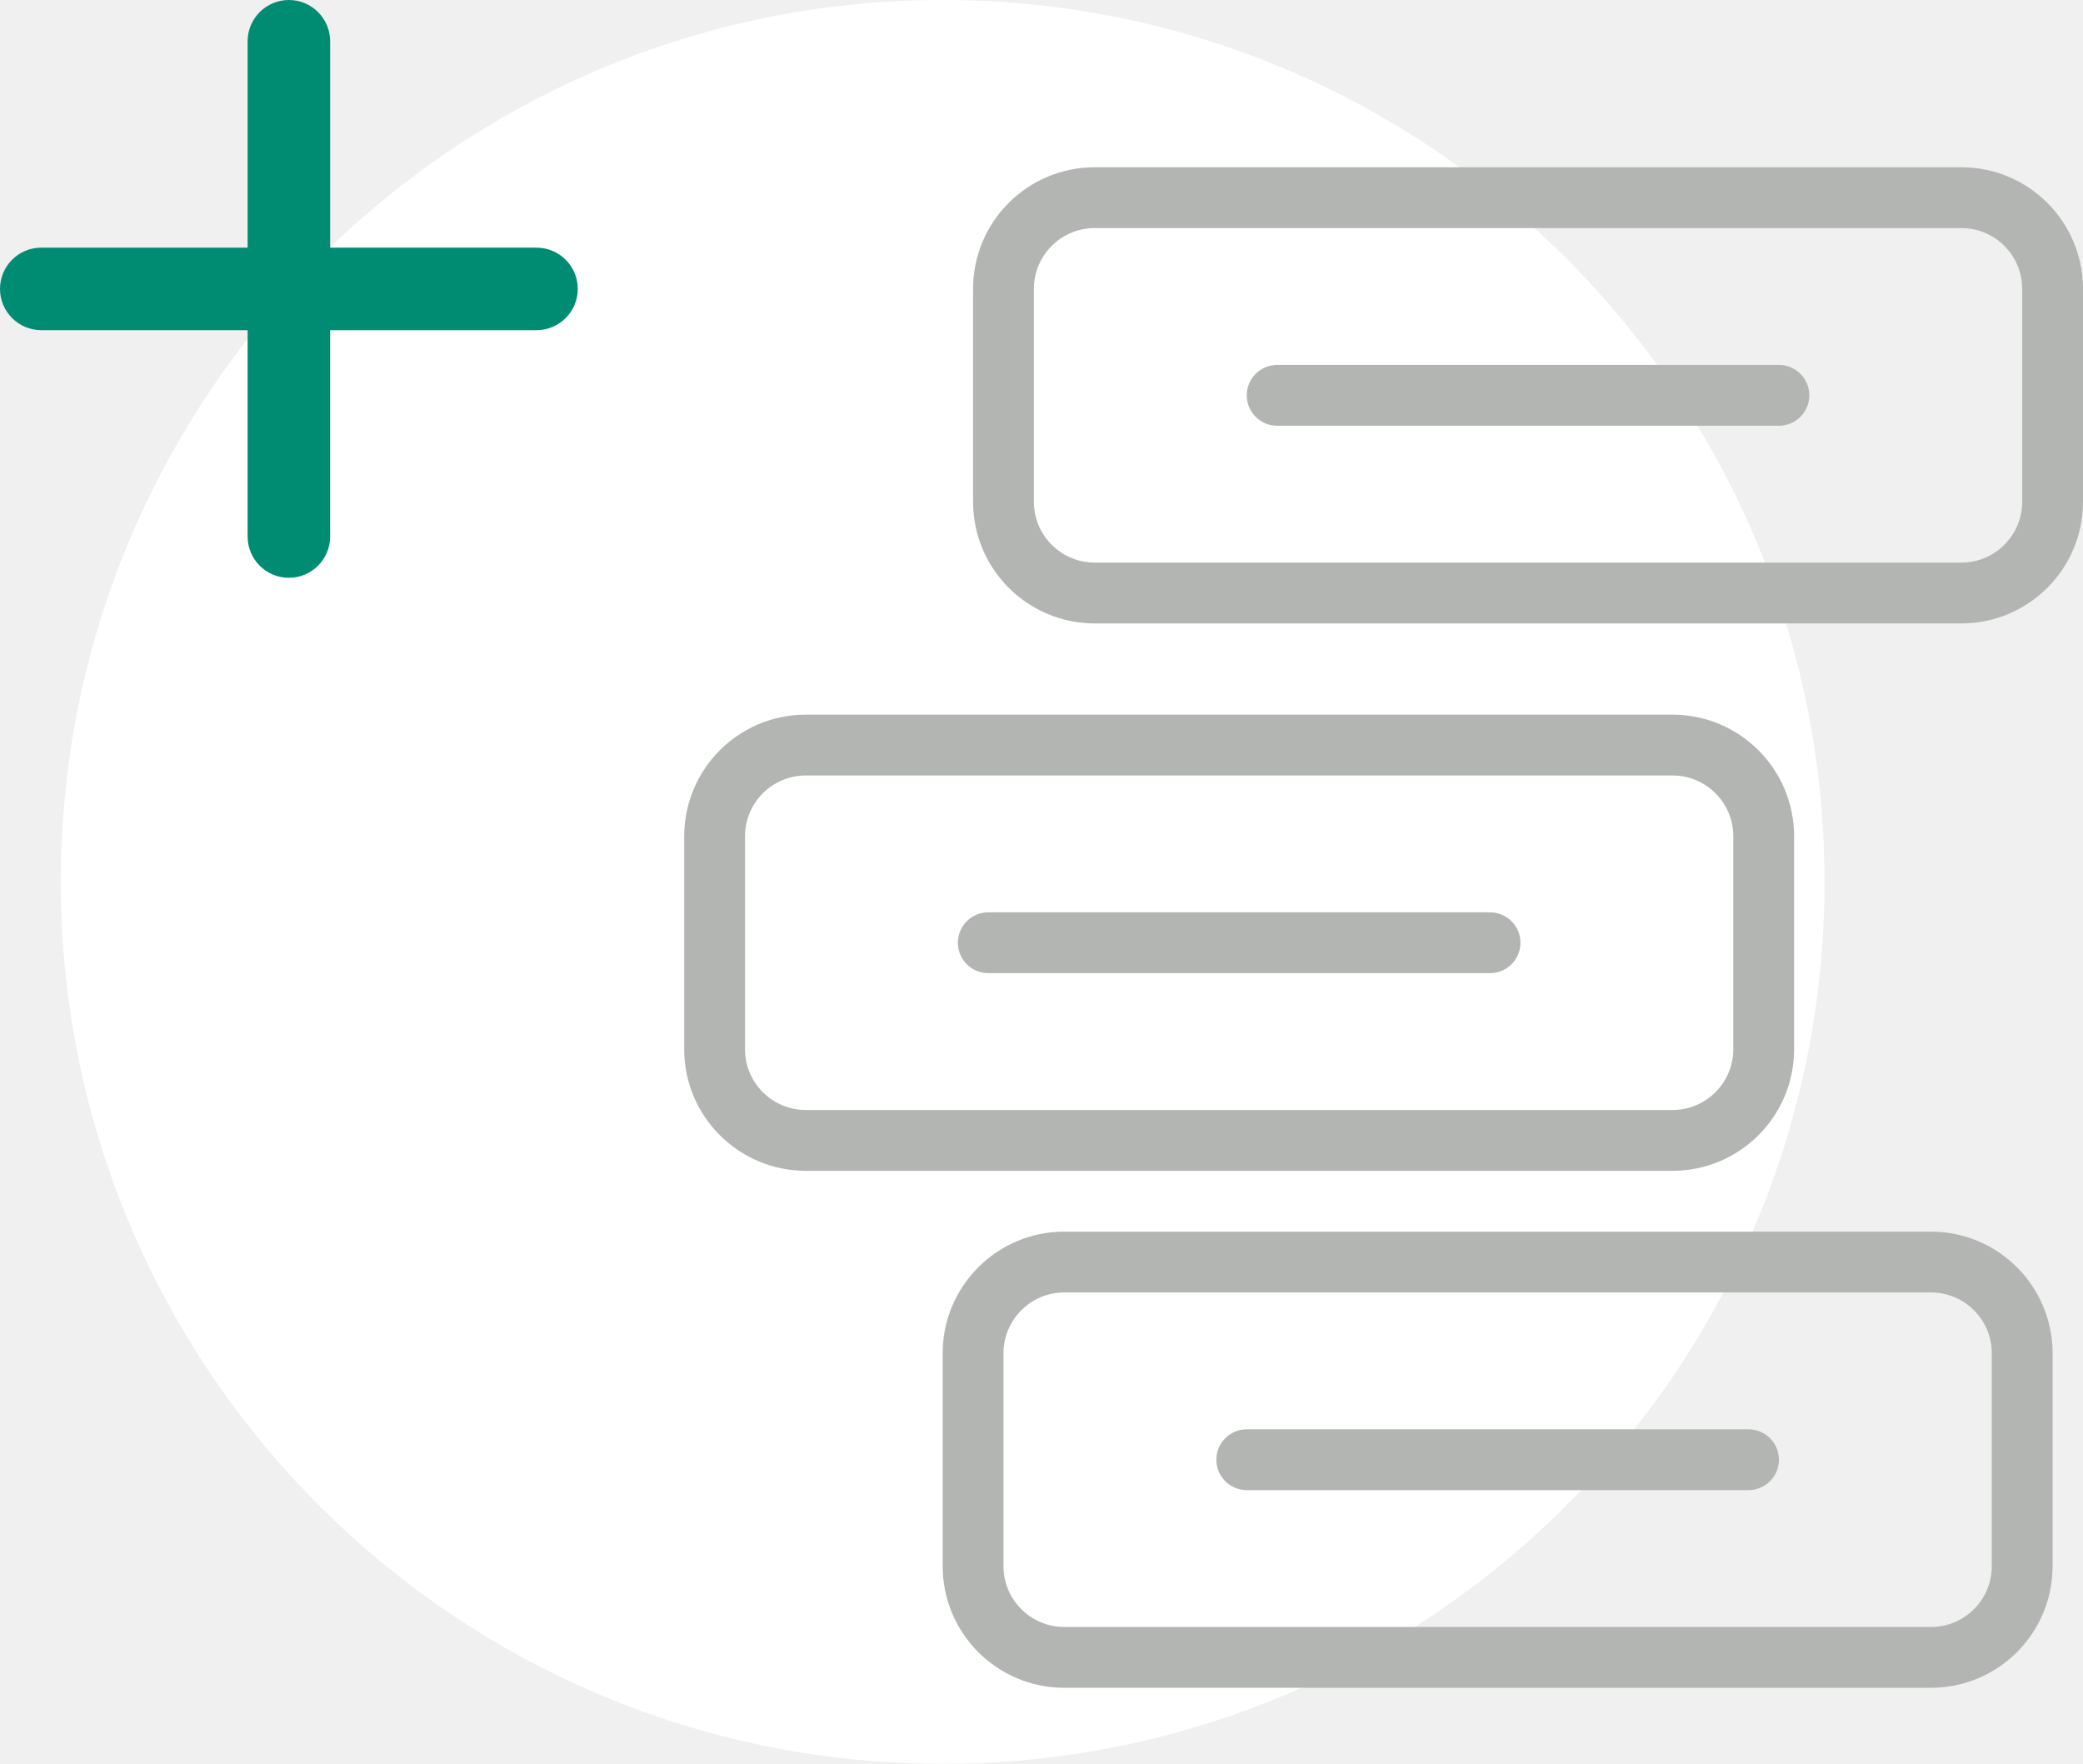
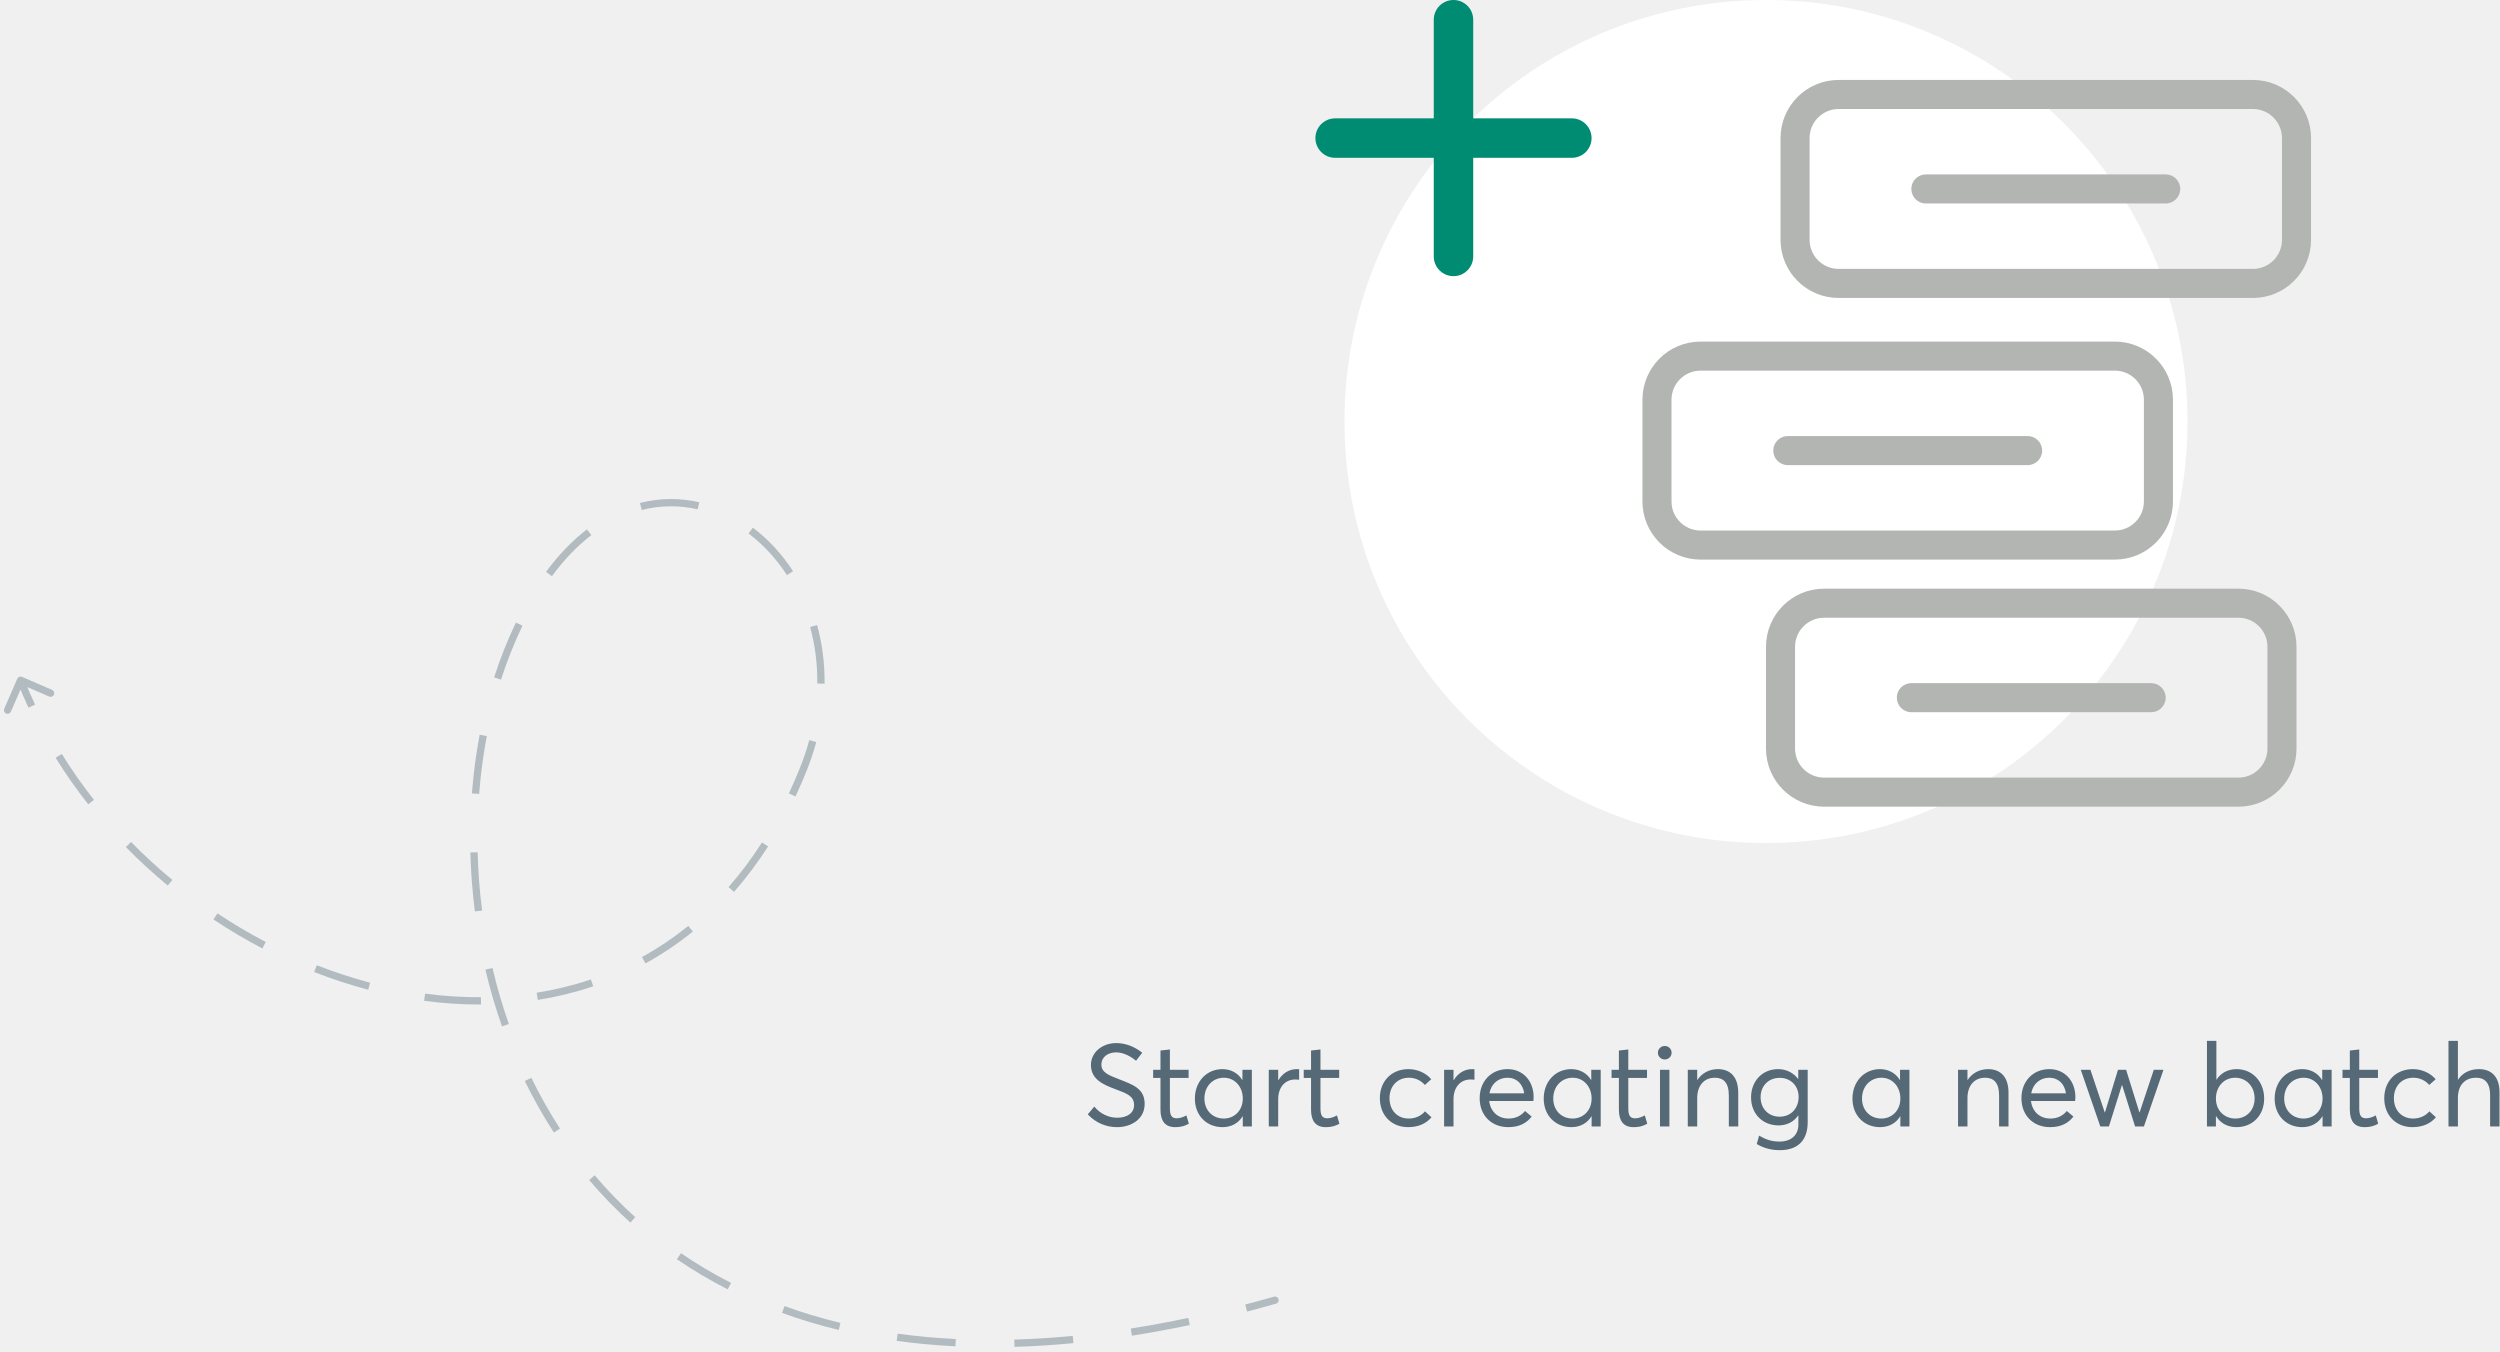
- <svg xmlns="http://www.w3.org/2000/svg" width="137" height="116" viewBox="0 0 137 116" fill="none">
-   <path fill-rule="evenodd" clip-rule="evenodd" d="M62 0C94.032 0 120 25.967 120 57.999C120 90.033 94.032 116 62 116C29.968 116 4 90.033 4 57.999C4 25.967 29.968 0 62 0Z" fill="white" />
-   <path fill-rule="evenodd" clip-rule="evenodd" d="M35.286 16.286H21.714V2.714C21.714 1.215 20.498 0 19 0C17.502 0 16.286 1.215 16.286 2.714V16.286H2.714C1.216 16.286 0 17.502 0 19C0 20.498 1.216 21.714 2.714 21.714H16.286V35.286C16.286 36.784 17.502 38 19 38C20.498 38 21.714 36.784 21.714 35.286V21.714H35.286C36.784 21.714 38 20.498 38 19C38 17.502 36.784 16.286 35.286 16.286Z" fill="#008C73" />
-   <path fill-rule="evenodd" clip-rule="evenodd" d="M63 62C63 60.896 63.896 60 65 60L98.001 60C99.105 60 100.001 60.896 100.001 62C100.001 63.104 99.105 64 98.001 64L65 64C63.896 64 63 63.104 63 62Z" fill="#B2B5B2" />
-   <path fill-rule="evenodd" clip-rule="evenodd" d="M80 96C80 94.896 80.896 94 82 94L115.001 94C116.105 94 117.001 94.896 117.001 96C117.001 97.104 116.105 98 115.001 98L82 98C80.896 98 80 97.104 80 96Z" fill="#B2B5B2" />
-   <path fill-rule="evenodd" clip-rule="evenodd" d="M82 26C82 24.896 82.896 24 84 24L117.001 24C118.105 24 119.001 24.896 119.001 26C119.001 27.104 118.105 28 117.001 28L84 28C82.896 28 82 27.104 82 26Z" fill="#B2B5B2" />
-   <rect x="47" y="49" width="69" height="26" rx="6" stroke="#B2B5B2" stroke-width="4" stroke-linejoin="round" />
-   <rect x="64" y="83" width="69" height="26" rx="6" stroke="#B2B5B2" stroke-width="4" stroke-linejoin="round" />
-   <rect x="66" y="13" width="69" height="26" rx="6" stroke="#B2B5B2" stroke-width="4" stroke-linejoin="round" />
+ <svg xmlns="http://www.w3.org/2000/svg" width="344" height="186" viewBox="0 0 344 186" fill="none">
+   <path d="M153.696 155.096C155.68 155.096 157.504 153.976 157.504 151.896C157.504 149.768 155.888 149.256 153.984 148.504C152.56 147.96 151.536 147.56 151.552 146.472C151.568 145.384 152.512 144.808 153.584 144.808C154.432 144.808 155.408 145.208 156.32 145.96L157.168 144.856C156.096 143.992 154.848 143.528 153.584 143.528C151.632 143.528 150.112 144.84 150.112 146.536C150.112 148.536 151.824 149.256 153.504 149.88C155.024 150.456 156.048 150.792 156.048 152.056C156.048 153.16 155.104 153.8 153.712 153.8C152.608 153.8 151.392 153.288 150.576 152.264L149.68 153.336C150.816 154.552 152.272 155.096 153.696 155.096ZM161.697 155.096C162.625 155.096 163.153 154.872 163.585 154.616L163.249 153.48C162.865 153.688 162.385 153.88 161.921 153.88C161.185 153.88 160.977 153.432 160.977 152.488V148.328H163.553V147.208H160.977V144.408L159.681 144.552V147.208H158.673V148.328H159.681V152.68C159.681 154.248 160.321 155.096 161.697 155.096ZM168.207 155.096C169.471 155.096 170.431 154.52 170.991 153.592H171.007V155H172.255V147.208H170.959V148.584L170.927 148.6C170.367 147.656 169.359 147.112 168.207 147.112C165.999 147.112 164.415 148.856 164.415 151.16C164.415 153.528 166.063 155.096 168.207 155.096ZM168.399 153.912C166.799 153.912 165.727 152.728 165.727 151.16C165.727 149.432 166.927 148.296 168.399 148.296C169.935 148.296 171.007 149.56 171.007 151.16C171.007 152.808 169.839 153.912 168.399 153.912ZM174.583 155H175.879V151.24C175.879 149.672 176.759 148.536 178.247 148.536C178.375 148.536 178.567 148.552 178.759 148.568V147.128C178.647 147.112 178.551 147.112 178.439 147.112C177.367 147.112 176.471 147.688 175.911 148.632H175.879V147.208H174.583V155ZM182.416 155.096C183.344 155.096 183.872 154.872 184.304 154.616L183.968 153.48C183.584 153.688 183.104 153.88 182.64 153.88C181.904 153.88 181.696 153.432 181.696 152.488V148.328H184.272V147.208H181.696V144.408L180.4 144.552V147.208H179.392V148.328H180.4V152.68C180.4 154.248 181.04 155.096 182.416 155.096ZM193.756 155.096C195.276 155.096 196.316 154.52 196.972 153.736L196.076 152.92C195.596 153.512 194.78 153.912 193.852 153.912C192.268 153.912 191.196 152.776 191.196 151.112C191.196 149.464 192.268 148.296 193.868 148.296C194.796 148.296 195.564 148.712 196.06 149.288L196.94 148.504C196.172 147.592 194.972 147.112 193.804 147.112C191.484 147.112 189.868 148.76 189.868 151.112C189.868 153.48 191.484 155.096 193.756 155.096ZM198.708 155H200.004V151.24C200.004 149.672 200.884 148.536 202.372 148.536C202.5 148.536 202.692 148.552 202.884 148.568V147.128C202.772 147.112 202.676 147.112 202.564 147.112C201.492 147.112 200.596 147.688 200.036 148.632H200.004V147.208H198.708V155ZM211.027 150.968C211.027 148.744 209.571 147.112 207.443 147.112C205.219 147.112 203.603 148.76 203.603 151.112C203.603 153.496 205.235 155.096 207.539 155.096C209.107 155.096 210.083 154.504 210.755 153.64L209.843 152.872C209.363 153.464 208.627 153.912 207.587 153.912C206.115 153.912 205.091 152.952 204.915 151.496H210.995C210.995 151.4 211.027 151.176 211.027 150.968ZM207.427 148.296C208.707 148.296 209.539 149.16 209.731 150.44H204.947C205.187 149.112 206.179 148.296 207.427 148.296ZM216.207 155.096C217.471 155.096 218.431 154.52 218.991 153.592H219.007V155H220.255V147.208H218.959V148.584L218.927 148.6C218.367 147.656 217.359 147.112 216.207 147.112C213.999 147.112 212.415 148.856 212.415 151.16C212.415 153.528 214.063 155.096 216.207 155.096ZM216.399 153.912C214.799 153.912 213.727 152.728 213.727 151.16C213.727 149.432 214.927 148.296 216.399 148.296C217.935 148.296 219.007 149.56 219.007 151.16C219.007 152.808 217.839 153.912 216.399 153.912ZM224.775 155.096C225.703 155.096 226.231 154.872 226.663 154.616L226.327 153.48C225.943 153.688 225.463 153.88 224.999 153.88C224.263 153.88 224.055 153.432 224.055 152.488V148.328H226.631V147.208H224.055V144.408L222.759 144.552V147.208H221.751V148.328H222.759V152.68C222.759 154.248 223.399 155.096 224.775 155.096ZM229.07 145.784C229.598 145.784 230.014 145.368 230.014 144.856C230.014 144.344 229.598 143.928 229.07 143.928C228.542 143.928 228.126 144.344 228.126 144.856C228.126 145.368 228.542 145.784 229.07 145.784ZM228.414 155H229.71V147.208H228.414V155ZM232.239 155H233.535V151.112C233.535 149.352 234.495 148.296 235.967 148.296C237.103 148.296 237.887 148.92 237.887 150.744V155H239.183V150.376C239.183 148.152 238.063 147.112 236.383 147.112C235.183 147.112 234.159 147.672 233.551 148.616H233.535V147.208H232.239V155ZM244.898 158.264C247.618 158.264 248.738 156.664 248.738 154.424V147.208H247.442V148.456H247.41C246.786 147.608 245.778 147.112 244.674 147.112C242.482 147.112 240.946 148.776 240.946 151C240.946 153.32 242.594 154.856 244.722 154.856C245.922 154.856 246.85 154.328 247.426 153.496H247.458V154.744C247.458 156.056 246.61 157.08 244.85 157.08C243.73 157.08 242.946 156.776 242.05 156.264L241.73 157.416C242.658 157.976 243.73 158.264 244.898 158.264ZM244.882 153.656C243.41 153.656 242.258 152.616 242.258 150.968C242.258 149.448 243.314 148.312 244.898 148.312C246.354 148.312 247.49 149.368 247.49 150.936C247.49 152.488 246.45 153.656 244.882 153.656ZM258.691 155.096C259.955 155.096 260.915 154.52 261.475 153.592H261.491V155H262.739V147.208H261.443V148.584L261.411 148.6C260.851 147.656 259.843 147.112 258.691 147.112C256.483 147.112 254.899 148.856 254.899 151.16C254.899 153.528 256.547 155.096 258.691 155.096ZM258.883 153.912C257.283 153.912 256.211 152.728 256.211 151.16C256.211 149.432 257.411 148.296 258.883 148.296C260.419 148.296 261.491 149.56 261.491 151.16C261.491 152.808 260.323 153.912 258.883 153.912ZM269.427 155H270.723V151.112C270.723 149.352 271.683 148.296 273.155 148.296C274.291 148.296 275.075 148.92 275.075 150.744V155H276.371V150.376C276.371 148.152 275.251 147.112 273.571 147.112C272.371 147.112 271.347 147.672 270.739 148.616H270.723V147.208H269.427V155ZM285.574 150.968C285.574 148.744 284.118 147.112 281.99 147.112C279.766 147.112 278.15 148.76 278.15 151.112C278.15 153.496 279.782 155.096 282.086 155.096C283.654 155.096 284.63 154.504 285.302 153.64L284.39 152.872C283.91 153.464 283.174 153.912 282.134 153.912C280.662 153.912 279.638 152.952 279.462 151.496H285.542C285.542 151.4 285.574 151.176 285.574 150.968ZM281.974 148.296C283.254 148.296 284.086 149.16 284.278 150.44H279.494C279.734 149.112 280.726 148.296 281.974 148.296ZM289.003 155H290.187L291.979 149.288H291.995L293.787 155H295.003L297.691 147.208H296.363L294.411 153.064H294.379L292.555 147.208H291.435L289.643 153.064H289.611L287.643 147.208H286.315L289.003 155ZM307.757 155.096C309.901 155.096 311.549 153.528 311.549 151.16C311.549 148.856 309.965 147.112 307.757 147.112C306.573 147.112 305.581 147.64 304.989 148.568H304.973V143.224H303.677V155H304.909V153.592H304.941C305.517 154.52 306.477 155.096 307.757 155.096ZM307.581 153.912C306.093 153.912 304.909 152.808 304.909 151.16C304.909 149.56 305.981 148.296 307.565 148.296C309.037 148.296 310.237 149.432 310.237 151.16C310.237 152.728 309.149 153.912 307.581 153.912ZM316.785 155.096C318.049 155.096 319.009 154.52 319.569 153.592H319.585V155H320.833V147.208H319.537V148.584L319.505 148.6C318.945 147.656 317.937 147.112 316.785 147.112C314.577 147.112 312.993 148.856 312.993 151.16C312.993 153.528 314.641 155.096 316.785 155.096ZM316.977 153.912C315.377 153.912 314.305 152.728 314.305 151.16C314.305 149.432 315.505 148.296 316.977 148.296C318.513 148.296 319.585 149.56 319.585 151.16C319.585 152.808 318.417 153.912 316.977 153.912ZM325.353 155.096C326.281 155.096 326.809 154.872 327.241 154.616L326.905 153.48C326.521 153.688 326.041 153.88 325.577 153.88C324.841 153.88 324.633 153.432 324.633 152.488V148.328H327.209V147.208H324.633V144.408L323.337 144.552V147.208H322.329V148.328H323.337V152.68C323.337 154.248 323.977 155.096 325.353 155.096ZM331.96 155.096C333.48 155.096 334.52 154.52 335.176 153.736L334.28 152.92C333.8 153.512 332.984 153.912 332.056 153.912C330.472 153.912 329.4 152.776 329.4 151.112C329.4 149.464 330.472 148.296 332.072 148.296C333 148.296 333.768 148.712 334.264 149.288L335.144 148.504C334.376 147.592 333.176 147.112 332.008 147.112C329.688 147.112 328.072 148.76 328.072 151.112C328.072 153.48 329.688 155.096 331.96 155.096ZM336.911 155H338.207V151.08C338.207 149.32 339.167 148.296 340.719 148.296C341.855 148.296 342.639 148.936 342.639 150.696V155H343.935V150.328C343.935 148.104 342.783 147.112 341.103 147.112C339.855 147.112 338.831 147.64 338.223 148.568H338.207V143.224H336.911V155Z" fill="#566976" />
+   <path d="M175.58 179.388C175.845 179.313 176 179.036 175.925 178.771C175.85 178.505 175.574 178.35 175.308 178.425L175.58 179.388ZM3.034 93.136C2.781 93.026 2.486 93.142 2.376 93.396L0.585 97.524C0.475 97.777 0.591 98.071 0.844 98.181C1.098 98.291 1.392 98.175 1.502 97.922L3.094 94.252L6.764 95.845C7.017 95.955 7.312 95.838 7.422 95.585C7.531 95.332 7.415 95.037 7.162 94.927L3.034 93.136ZM2.37 93.778C2.851 94.997 3.368 96.197 3.92 97.379L4.826 96.956C4.283 95.792 3.773 94.611 3.3 93.411L2.37 93.778ZM7.65 104.267C9.029 106.491 10.532 108.631 12.145 110.678L12.931 110.059C11.34 108.041 9.858 105.932 8.5 103.74L7.65 104.267ZM17.317 116.555C19.148 118.424 21.075 120.191 23.082 121.85L23.719 121.079C21.739 119.442 19.837 117.699 18.031 115.855L17.317 116.555ZM29.368 126.516C31.552 127.968 33.803 129.3 36.104 130.503L36.567 129.617C34.298 128.43 32.077 127.116 29.921 125.683L29.368 126.516ZM43.225 133.75C45.677 134.71 48.165 135.525 50.67 136.185L50.925 135.218C48.458 134.568 46.007 133.765 43.59 132.819L43.225 133.75ZM58.357 137.712C60.973 138.061 63.588 138.233 66.183 138.22L66.177 137.22C63.631 137.233 61.062 137.064 58.49 136.721L58.357 137.712ZM74.003 137.589C76.595 137.175 79.144 136.555 81.627 135.718L81.307 134.77C78.879 135.589 76.385 136.196 73.846 136.601L74.003 137.589ZM88.818 132.562C91.08 131.319 93.26 129.861 95.336 128.178L94.707 127.401C92.677 129.046 90.547 130.471 88.337 131.686L88.818 132.562ZM100.999 122.723C102.667 120.824 104.236 118.738 105.694 116.46L104.851 115.921C103.42 118.158 101.881 120.203 100.248 122.063L100.999 122.723ZM109.461 109.59C110.008 108.422 110.53 107.215 111.026 105.968L110.097 105.598C109.608 106.827 109.093 108.016 108.555 109.166L109.461 109.59ZM111.026 105.968C111.543 104.671 111.972 103.382 112.319 102.105L111.354 101.843C111.017 103.083 110.6 104.336 110.097 105.598L111.026 105.968ZM113.46 94.075C113.494 91.241 113.129 88.534 112.435 86.014L111.471 86.28C112.14 88.709 112.493 91.323 112.46 94.063L113.46 94.075ZM109.121 78.591C107.587 76.226 105.71 74.198 103.596 72.604L102.994 73.402C105.01 74.923 106.808 76.863 108.282 79.135L109.121 78.591ZM96.222 69.111C93.59 68.508 90.824 68.503 88.056 69.206L88.303 70.175C90.912 69.512 93.516 69.517 95.999 70.085L96.222 69.111ZM80.759 72.84C78.8 74.345 76.909 76.282 75.135 78.688L75.94 79.282C77.665 76.942 79.492 75.075 81.368 73.632L80.759 72.84ZM70.99 85.665C70.428 86.833 69.886 88.067 69.367 89.37L70.296 89.74C70.807 88.458 71.339 87.245 71.891 86.099L70.99 85.665ZM69.367 89.37C68.871 90.615 68.412 91.896 67.992 93.208L68.944 93.513C69.358 92.222 69.809 90.963 70.296 89.74L69.367 89.37ZM66 101.101C65.504 103.717 65.146 106.415 64.932 109.166L65.929 109.243C66.14 106.528 66.494 103.867 66.983 101.287L66 101.101ZM64.722 117.299C64.791 119.986 64.996 122.699 65.344 125.414L66.336 125.287C65.992 122.606 65.79 119.927 65.722 117.273L64.722 117.299ZM66.792 133.423C67.41 136.051 68.169 138.661 69.075 141.232L70.018 140.899C69.124 138.364 68.375 135.788 67.765 133.194L66.792 133.423ZM72.212 148.744C73.396 151.174 74.729 153.546 76.215 155.839L77.054 155.295C75.591 153.038 74.278 150.701 73.111 148.306L72.212 148.744ZM81.069 162.374C82.808 164.424 84.696 166.381 86.739 168.225L87.409 167.483C85.4 165.669 83.543 163.744 81.832 161.727L81.069 162.374ZM93.138 173.268C95.332 174.771 97.664 176.16 100.138 177.42L100.592 176.529C98.156 175.289 95.861 173.922 93.704 172.443L93.138 173.268ZM107.61 180.658C110.091 181.56 112.691 182.345 115.413 183.002L115.647 182.03C112.961 181.382 110.397 180.607 107.951 179.718L107.61 180.658ZM123.382 184.502C125.981 184.861 128.676 185.113 131.47 185.25L131.519 184.251C128.754 184.115 126.088 183.866 123.518 183.511L123.382 184.502ZM139.597 185.327C142.221 185.252 144.922 185.083 147.703 184.815L147.607 183.82C144.848 184.086 142.169 184.253 139.568 184.327L139.597 185.327ZM155.749 183.792C158.342 183.385 160.997 182.897 163.716 182.324L163.51 181.345C160.807 181.915 158.169 182.4 155.594 182.804L155.749 183.792ZM171.598 180.467C172.911 180.126 174.238 179.767 175.58 179.388L175.308 178.425C173.973 178.802 172.653 179.16 171.346 179.499L171.598 180.467Z" fill="#B2BBC0" />
+   <path fill-rule="evenodd" clip-rule="evenodd" d="M243 0C275.032 0 301 25.967 301 57.999C301 90.033 275.032 116 243 116C210.968 116 185 90.033 185 57.999C185 25.967 210.968 0 243 0Z" fill="white" />
+   <path fill-rule="evenodd" clip-rule="evenodd" d="M216.286 16.286H202.714V2.714C202.714 1.215 201.498 0 200 0C198.502 0 197.286 1.215 197.286 2.714V16.286H183.714C182.216 16.286 181 17.502 181 19C181 20.498 182.216 21.714 183.714 21.714H197.286V35.286C197.286 36.784 198.502 38 200 38C201.498 38 202.714 36.784 202.714 35.286V21.714H216.286C217.784 21.714 219 20.498 219 19C219 17.502 217.784 16.286 216.286 16.286" fill="#008C73" />
+   <path fill-rule="evenodd" clip-rule="evenodd" d="M244 62C244 60.896 244.896 60 246 60L279.001 60C280.105 60 281.001 60.896 281.001 62C281.001 63.104 280.105 64 279.001 64L246 64C244.896 64 244 63.104 244 62" fill="#B2B5B2" />
+   <path fill-rule="evenodd" clip-rule="evenodd" d="M261 96C261 94.896 261.896 94 263 94L296.001 94C297.105 94 298.001 94.896 298.001 96C298.001 97.104 297.105 98 296.001 98L263 98C261.896 98 261 97.104 261 96" fill="#B2B5B2" />
+   <path fill-rule="evenodd" clip-rule="evenodd" d="M263 26C263 24.896 263.896 24 265 24L298.001 24C299.105 24 300.001 24.896 300.001 26C300.001 27.104 299.105 28 298.001 28L265 28C263.896 28 263 27.104 263 26" fill="#B2B5B2" />
+   <rect x="228" y="49" width="69" height="26" rx="6" stroke="#B2B5B2" stroke-width="4" stroke-linejoin="round" />
+   <rect x="245" y="83" width="69" height="26" rx="6" stroke="#B2B5B2" stroke-width="4" stroke-linejoin="round" />
+   <rect x="247" y="13" width="69" height="26" rx="6" stroke="#B2B5B2" stroke-width="4" stroke-linejoin="round" />
</svg>
